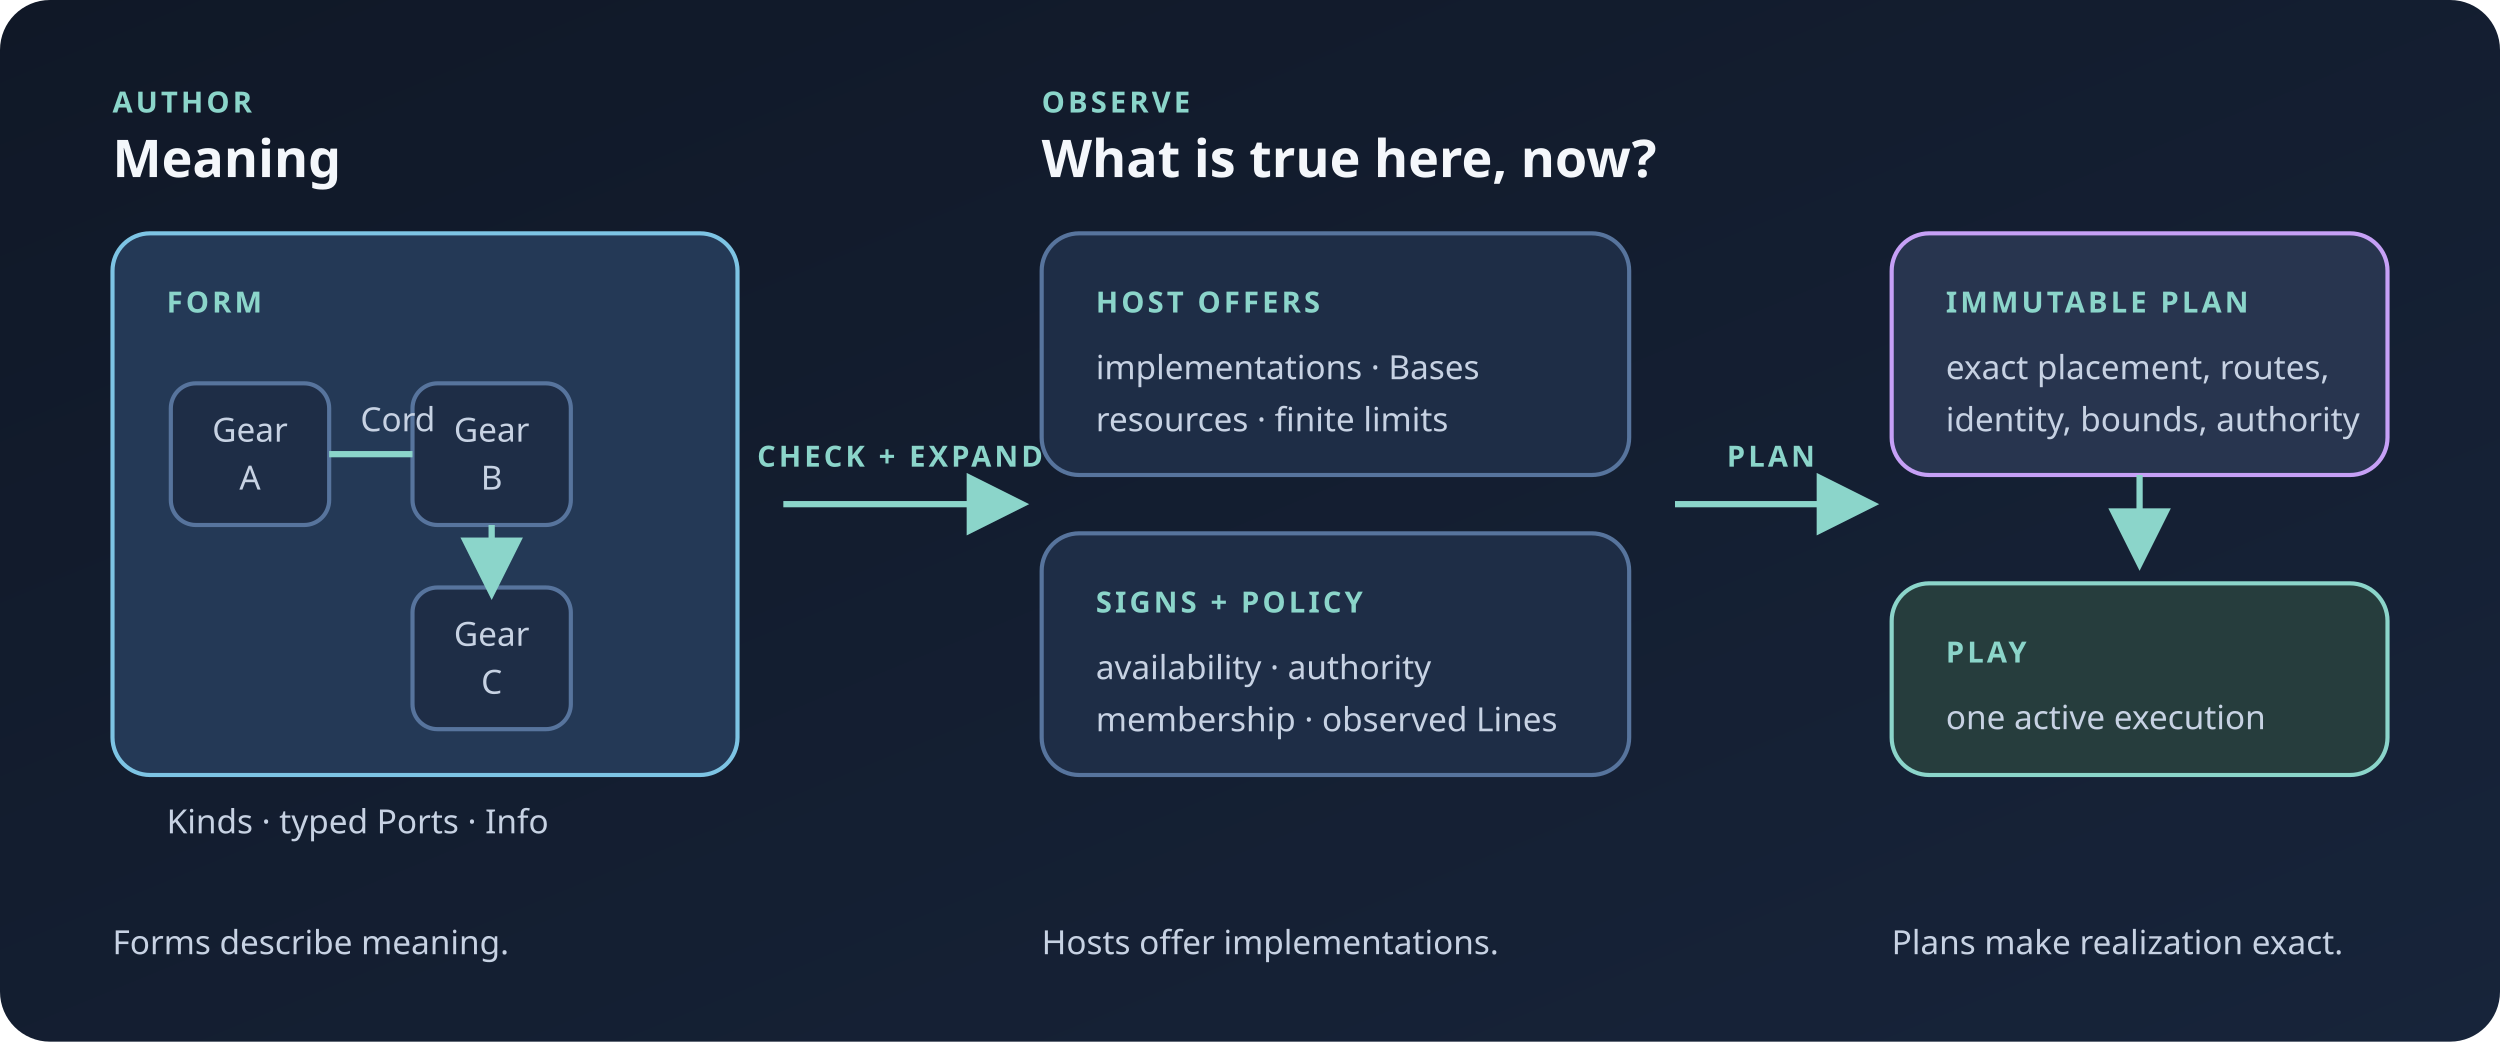
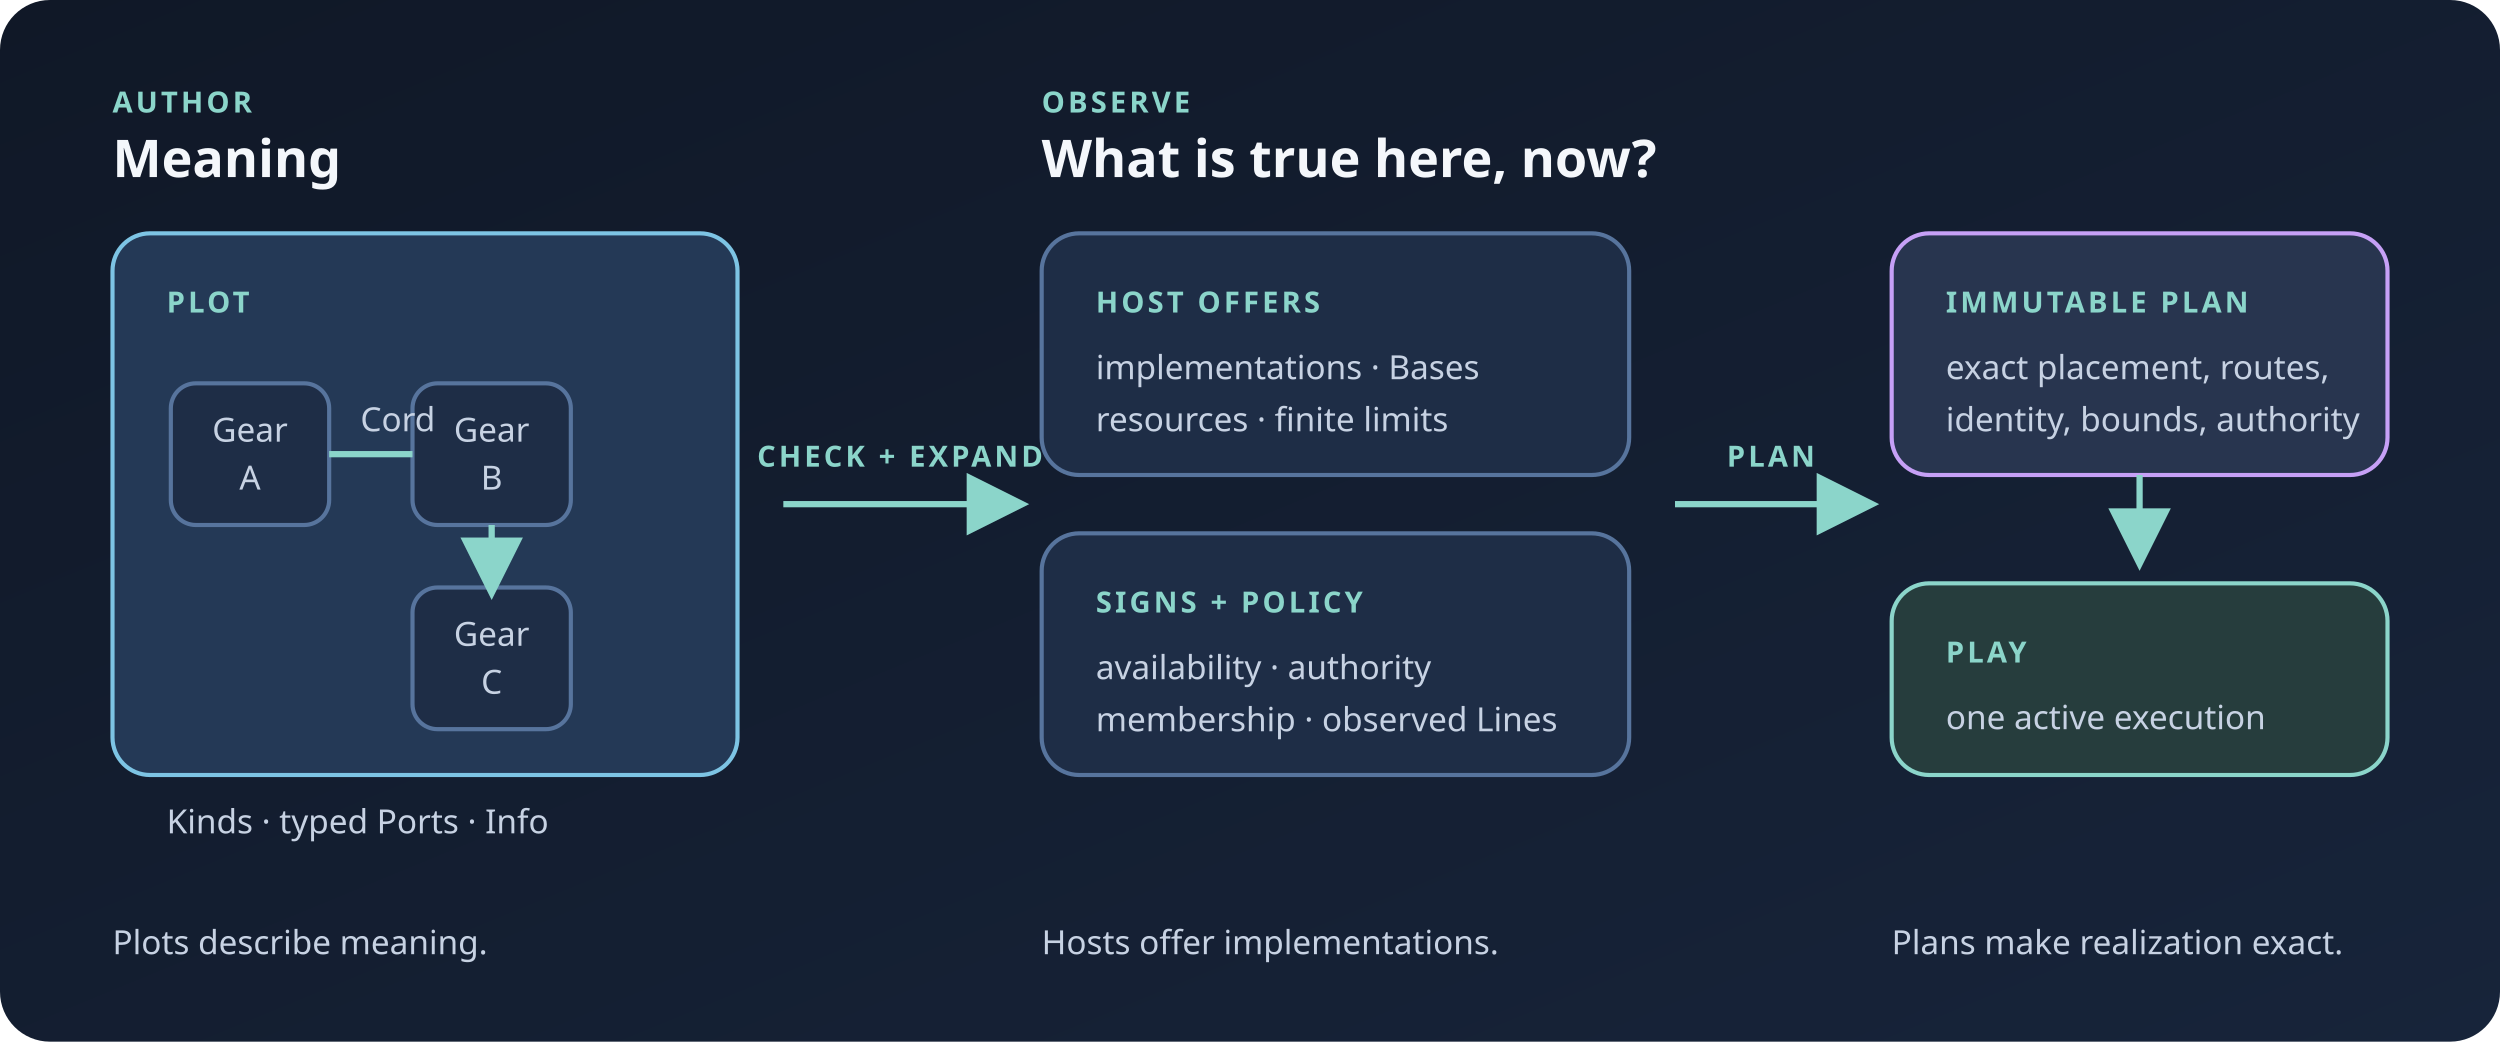
<svg xmlns="http://www.w3.org/2000/svg" width="1200" height="500" viewBox="0 0 1200 500" role="img" aria-labelledby="title desc">
  <defs>
    <linearGradient id="bg" x1="0" y1="0" x2="1" y2="1">
      <stop stop-color="#101827" />
      <stop offset="1" stop-color="#17243a" />
    </linearGradient>
    <marker id="arrow" markerWidth="10" markerHeight="10" refX="8" refY="5" orient="auto">
      <path d="M0 0l10 5-10 5z" fill="#8bd5ca" />
    </marker>
    <style>
      .h{font:700 25px ui-sans-serif,system-ui,sans-serif;fill:#f4f7fb}.t{font:16px ui-sans-serif,system-ui,sans-serif;fill:#c7d2e3}.s{font:700 14px ui-sans-serif,system-ui,sans-serif;letter-spacing:1.5px;fill:#8bd5ca}.box{fill:#1e2d46;stroke:#57749d;stroke-width:2}.semantic{fill:#243956;stroke:#7dc4e4;stroke-width:2}.exact{fill:#28354f;stroke:#c6a0f6;stroke-width:2}.run{fill:#263d3d;stroke:#8bd5ca;stroke-width:2}.line{fill:none;stroke:#8bd5ca;stroke-width:3;marker-end:url(#arrow)}
    </style>
  </defs>
  <rect width="1200" height="500" rx="24" fill="url(#bg)" />
  <text x="54" y="54" class="s">AUTHOR</text>
  <text x="54" y="85" class="h">Meaning</text>
  <rect x="54" y="112" width="300" height="260" rx="18" class="semantic" />
-   <text x="80" y="150" class="s">FORM</text>
+   <text x="80" y="150" class="s">PLOT</text>
  <rect x="82" y="184" width="76" height="68" rx="12" class="box" />
  <text x="120" y="212" text-anchor="middle" class="t">Gear</text>
  <text x="120" y="235" text-anchor="middle" class="t">A</text>
  <rect x="198" y="184" width="76" height="68" rx="12" class="box" />
  <text x="236" y="212" text-anchor="middle" class="t">Gear</text>
  <text x="236" y="235" text-anchor="middle" class="t">B</text>
  <rect x="198" y="282" width="76" height="68" rx="12" class="box" />
  <text x="236" y="310" text-anchor="middle" class="t">Gear</text>
  <text x="236" y="333" text-anchor="middle" class="t">C</text>
  <path d="M158 218h40M236 252v30" class="line" />
  <text x="173" y="207" class="t">Cord</text>
  <text x="80" y="400" class="t">Kinds · typed Ports · Info</text>
  <path d="M376 242h112" class="line" />
  <text x="432" y="224" text-anchor="middle" class="s">CHECK + EXPAND</text>
  <text x="500" y="54" class="s">OBSERVE</text>
  <text x="500" y="85" class="h">What is true here, now?</text>
  <rect x="500" y="112" width="282" height="116" rx="18" class="box" />
  <text x="526" y="150" class="s">HOST OFFERS</text>
  <text x="526" y="182" class="t">implementations · Bases</text>
  <text x="526" y="207" class="t">resources · finite limits</text>
  <rect x="500" y="256" width="282" height="116" rx="18" class="box" />
  <text x="526" y="294" class="s">SIGNS + POLICY</text>
  <text x="526" y="326" class="t">availability · authority</text>
  <text x="526" y="351" class="t">membership · observed Lines</text>
  <path d="M804 242h92" class="line" />
  <text x="850" y="224" text-anchor="middle" class="s">PLAN</text>
  <rect x="908" y="112" width="238" height="116" rx="18" class="exact" />
  <text x="934" y="150" class="s">IMMUTABLE PLAN</text>
  <text x="934" y="182" class="t">exact placement, routes,</text>
  <text x="934" y="207" class="t">identity, bounds, authority</text>
  <path d="M1027 228v40" class="line" />
  <rect x="908" y="280" width="238" height="92" rx="18" class="run" />
  <text x="934" y="318" class="s">PLAY</text>
  <text x="934" y="350" class="t">one active execution</text>
-   <text x="54" y="458" class="t">Forms describe meaning.</text>
+   <text x="54" y="458" class="t">Plots describe meaning.</text>
  <text x="500" y="458" class="t">Hosts offer implementations.</text>
  <text x="908" y="458" class="t">Plans make realization exact.</text>
</svg>
